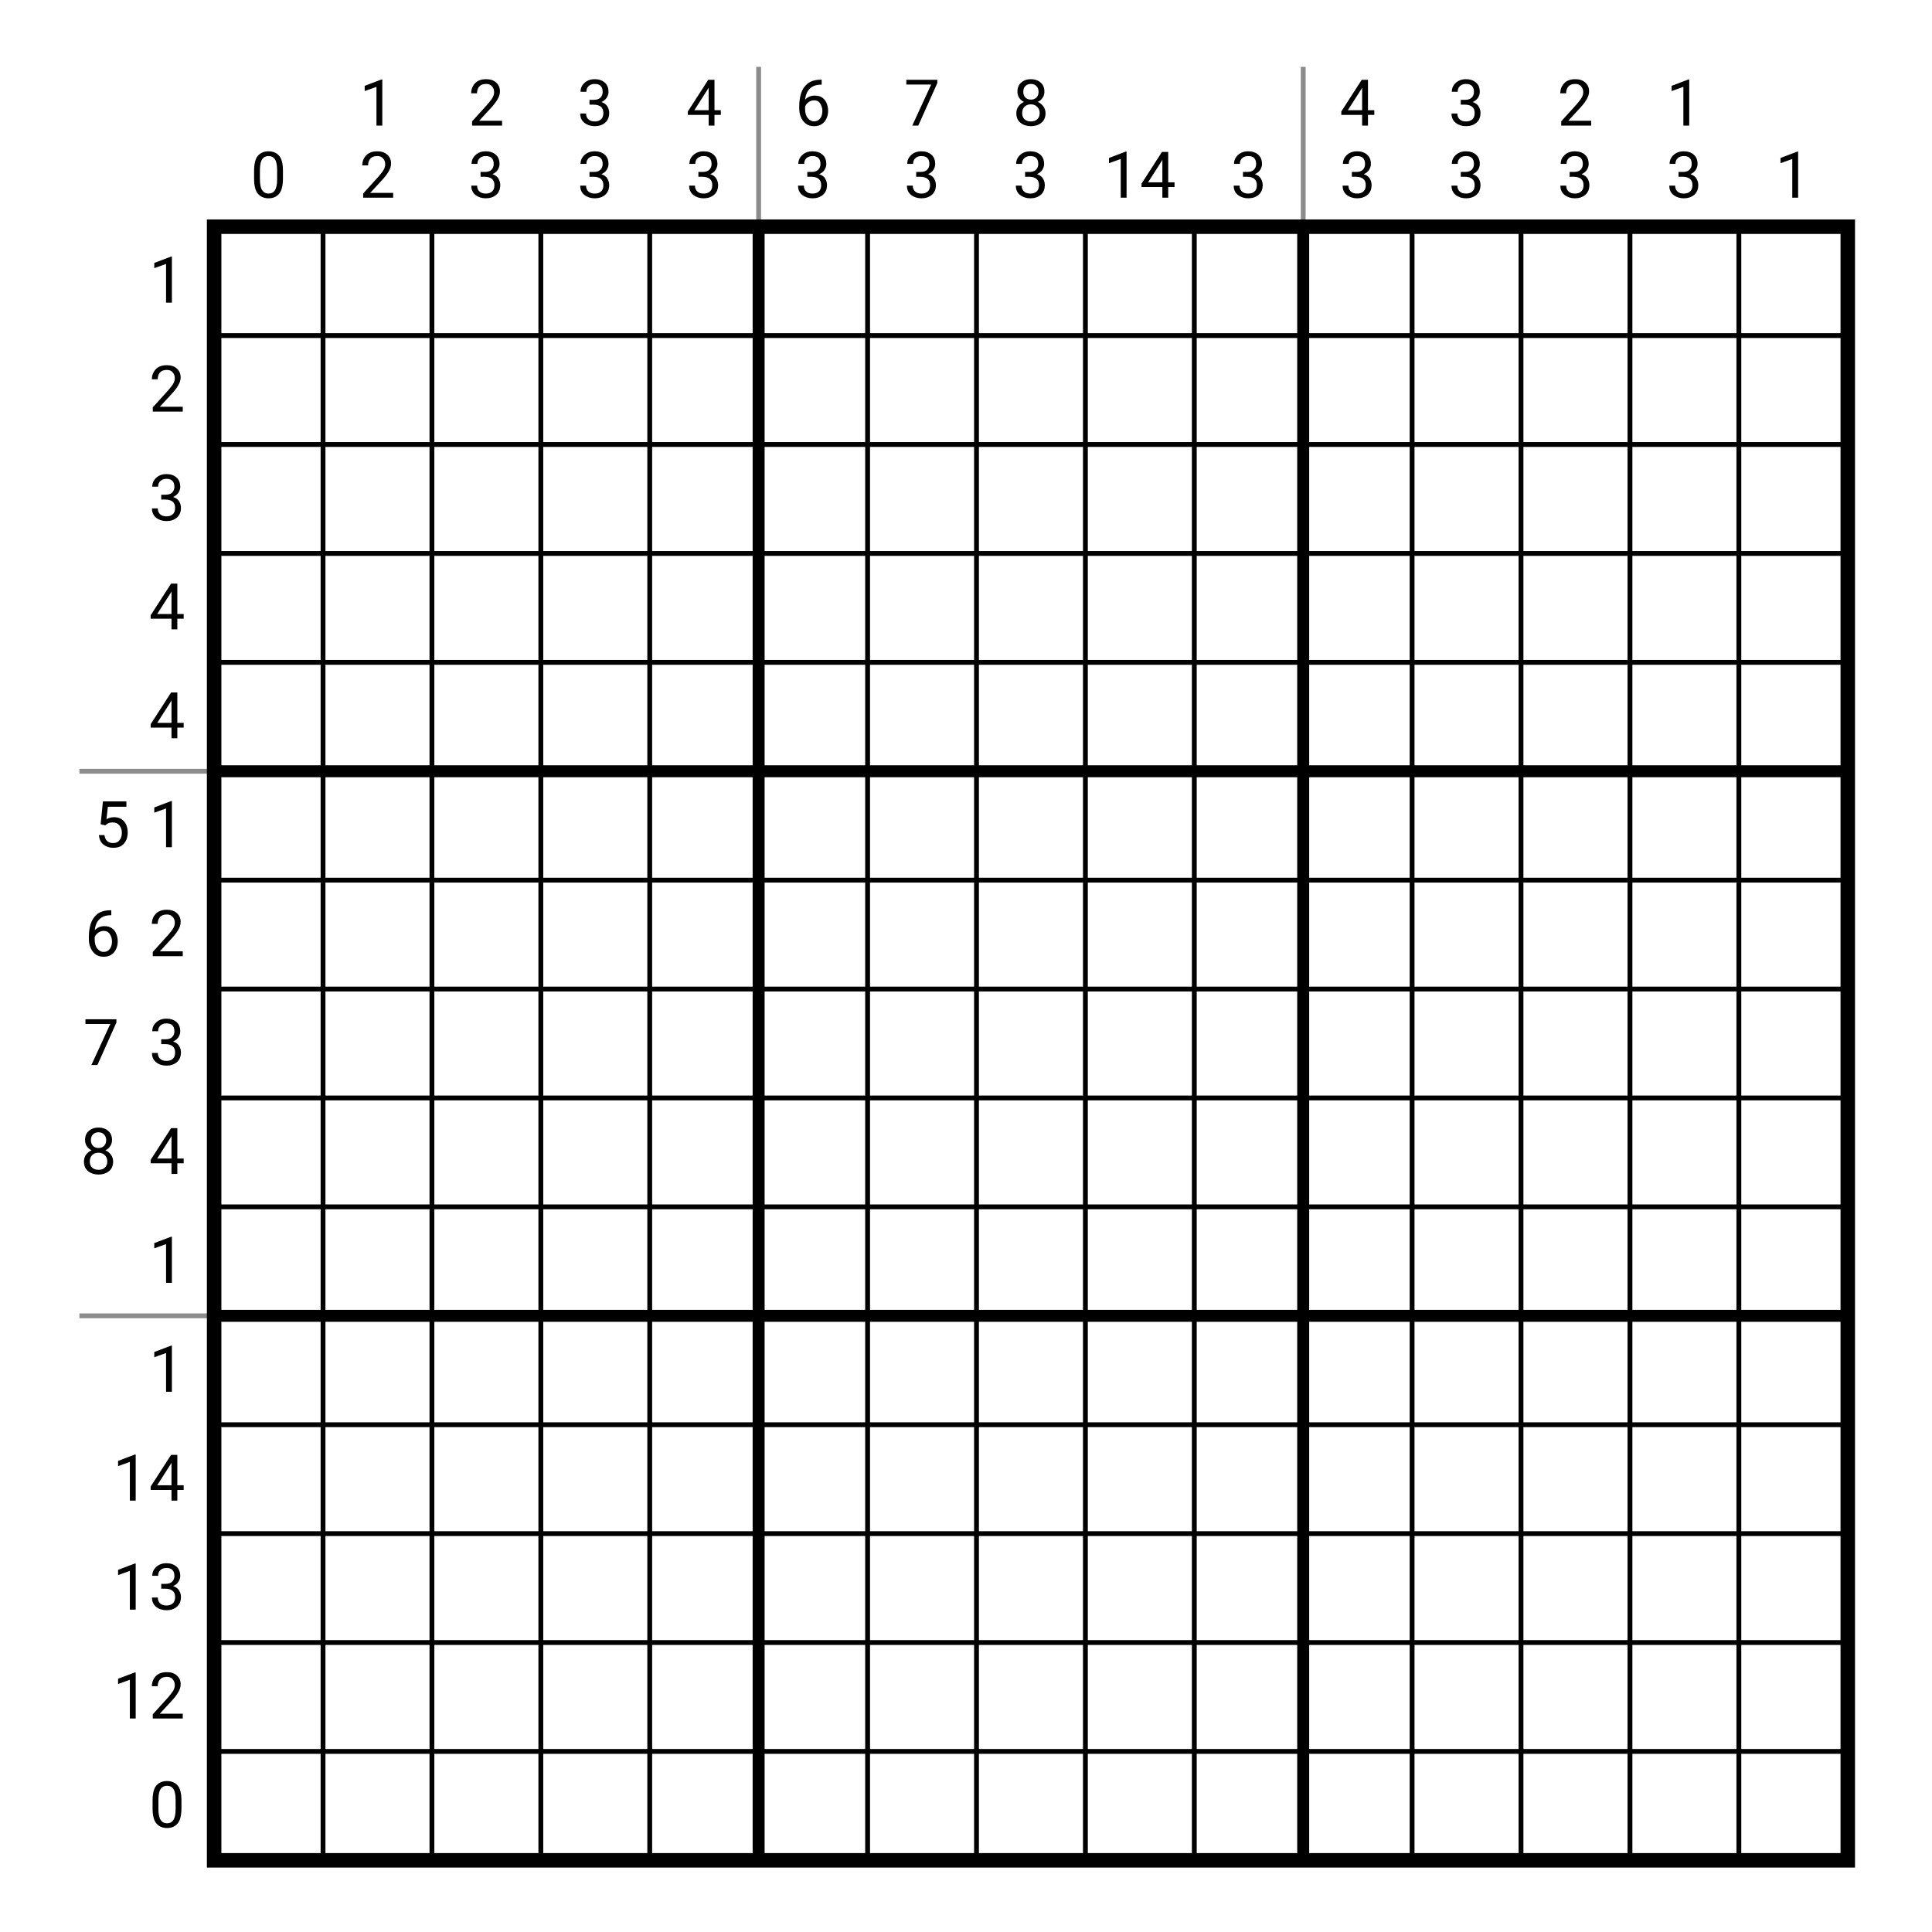
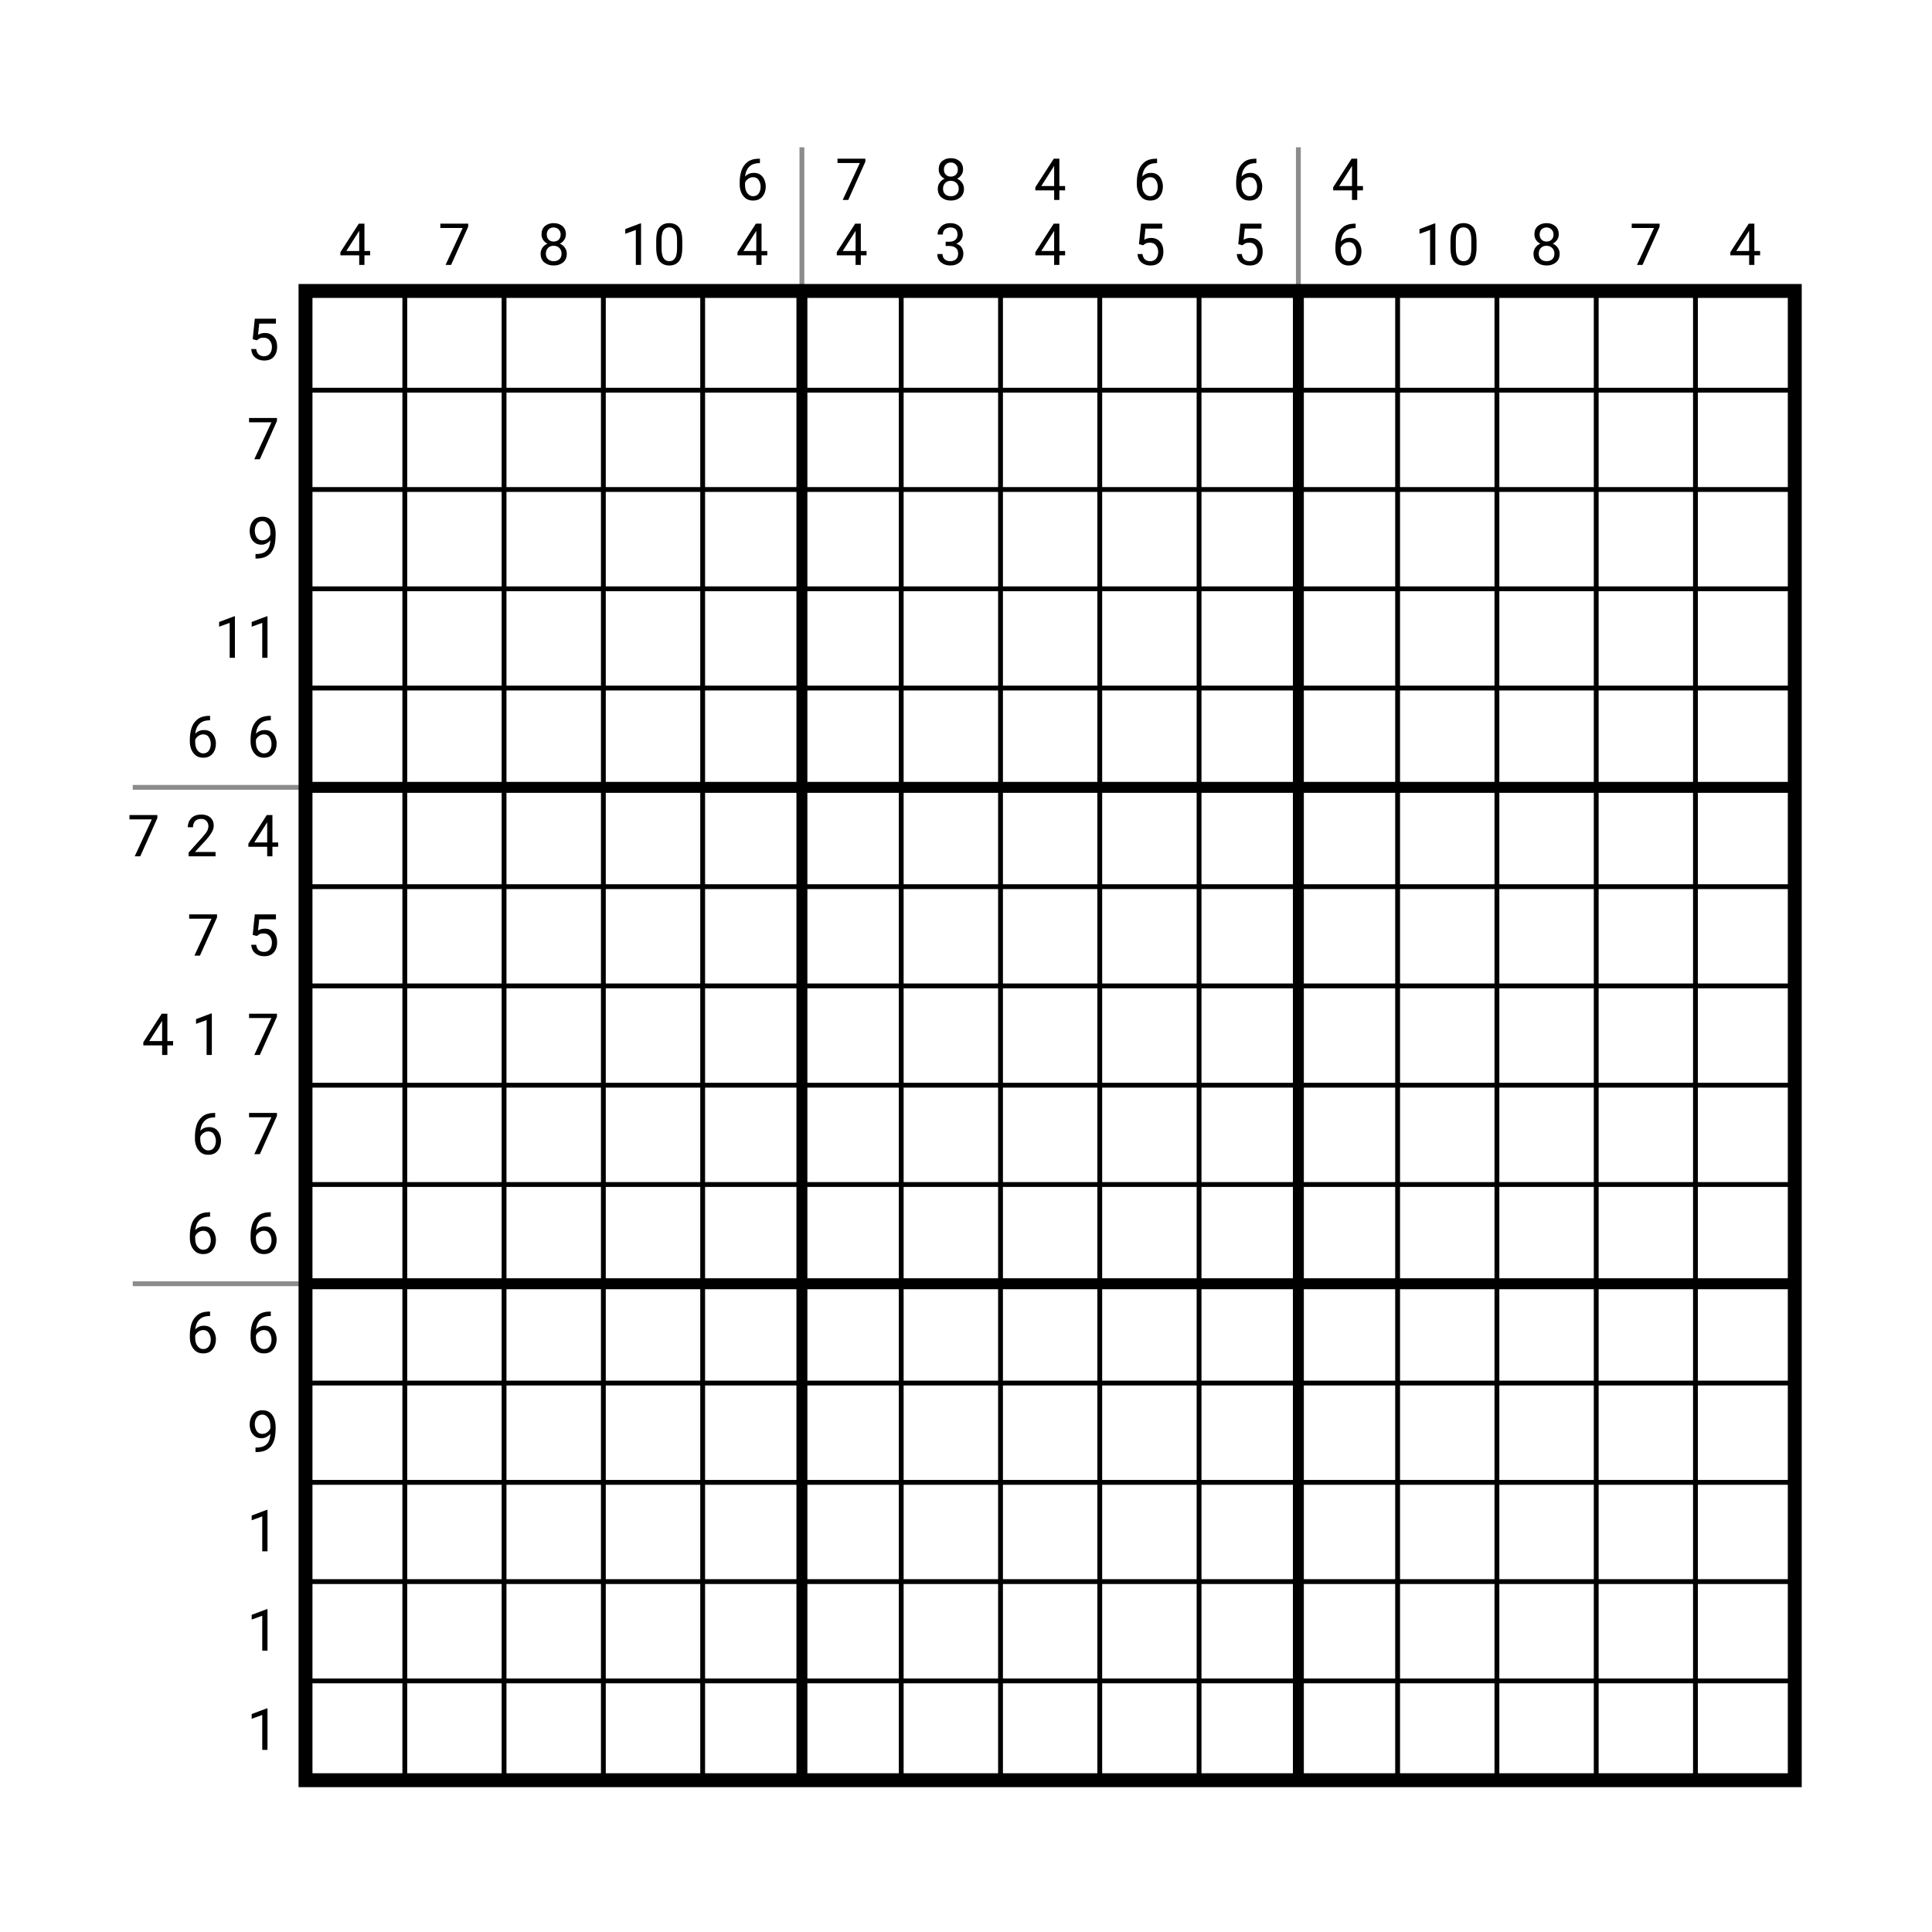
<svg xmlns="http://www.w3.org/2000/svg" viewBox="0 0 300 300" width="300" height="300" role="img">
  <style>@font-face{font-family:"Atkinson Hyperlegible";src:local("Atkinson Hyperlegible"),local("AtkinsonHyperlegible-Regular"),url("../../fonts/AtkinsonHyperlegible-Regular.ttf") format("truetype");font-weight:400;font-style:normal}@font-face{font-family:"Atkinson Hyperlegible";src:local("Atkinson Hyperlegible"),local("AtkinsonHyperlegible-Bold"),url("../../fonts/AtkinsonHyperlegible-Bold.ttf") format("truetype");font-weight:700;font-style:normal}text{font-family:"Atkinson Hyperlegible",system-ui,-apple-system,"Segoe UI",Roboto,Helvetica,Arial,sans-serif;font-kerning:none;font-variant-ligatures:none;white-space:pre}</style>
  <rect width="300" height="300" fill="#ffffff" />
  <g stroke-miterlimit="10">
-     <line x1="117.8" y1="10.38" x2="117.8" y2="35.2" stroke="#8c8c8c" stroke-width="0.75" />
-     <line x1="202.36" y1="10.38" x2="202.36" y2="35.2" stroke="#8c8c8c" stroke-width="0.75" />
-     <line x1="12.33" y1="119.76" x2="33.25" y2="119.76" stroke="#8c8c8c" stroke-width="0.75" />
-     <line x1="12.33" y1="204.32" x2="33.25" y2="204.32" stroke="#8c8c8c" stroke-width="0.75" />
-     <line x1="50.16" y1="35.2" x2="50.16" y2="288.87" stroke="#000000" stroke-width="0.75" />
-     <line x1="67.07" y1="35.2" x2="67.07" y2="288.87" stroke="#000000" stroke-width="0.75" />
-     <line x1="83.98" y1="35.2" x2="83.98" y2="288.87" stroke="#000000" stroke-width="0.75" />
-     <line x1="100.89" y1="35.2" x2="100.89" y2="288.87" stroke="#000000" stroke-width="0.75" />
-     <line x1="134.72" y1="35.2" x2="134.72" y2="288.87" stroke="#000000" stroke-width="0.75" />
-     <line x1="151.63" y1="35.2" x2="151.63" y2="288.87" stroke="#000000" stroke-width="0.75" />
-     <line x1="168.54" y1="35.2" x2="168.54" y2="288.87" stroke="#000000" stroke-width="0.75" />
-     <line x1="185.45" y1="35.2" x2="185.45" y2="288.87" stroke="#000000" stroke-width="0.75" />
-     <line x1="219.27" y1="35.2" x2="219.27" y2="288.87" stroke="#000000" stroke-width="0.75" />
-     <line x1="236.18" y1="35.2" x2="236.18" y2="288.87" stroke="#000000" stroke-width="0.75" />
-     <line x1="253.1" y1="35.2" x2="253.1" y2="288.87" stroke="#000000" stroke-width="0.75" />
-     <line x1="270.01" y1="35.2" x2="270.01" y2="288.87" stroke="#000000" stroke-width="0.75" />
-     <line x1="33.25" y1="52.11" x2="286.92" y2="52.11" stroke="#000000" stroke-width="0.75" />
-     <line x1="33.25" y1="69.02" x2="286.92" y2="69.02" stroke="#000000" stroke-width="0.75" />
-     <line x1="33.25" y1="85.94" x2="286.92" y2="85.94" stroke="#000000" stroke-width="0.75" />
-     <line x1="33.25" y1="102.85" x2="286.92" y2="102.85" stroke="#000000" stroke-width="0.75" />
-     <line x1="33.25" y1="136.67" x2="286.92" y2="136.67" stroke="#000000" stroke-width="0.75" />
-     <line x1="33.25" y1="153.58" x2="286.92" y2="153.58" stroke="#000000" stroke-width="0.75" />
-     <line x1="33.25" y1="170.49" x2="286.92" y2="170.49" stroke="#000000" stroke-width="0.75" />
-     <line x1="33.25" y1="187.4" x2="286.92" y2="187.4" stroke="#000000" stroke-width="0.75" />
-     <line x1="33.25" y1="221.23" x2="286.92" y2="221.23" stroke="#000000" stroke-width="0.75" />
-     <line x1="33.25" y1="238.14" x2="286.92" y2="238.14" stroke="#000000" stroke-width="0.75" />
-     <line x1="33.25" y1="255.05" x2="286.92" y2="255.05" stroke="#000000" stroke-width="0.75" />
-     <line x1="33.25" y1="271.96" x2="286.92" y2="271.96" stroke="#000000" stroke-width="0.75" />
-     <line x1="117.8" y1="35.2" x2="117.8" y2="288.87" stroke="#000000" stroke-width="1.86" />
-     <line x1="202.36" y1="35.2" x2="202.36" y2="288.87" stroke="#000000" stroke-width="1.86" />
-     <line x1="33.25" y1="119.76" x2="286.92" y2="119.76" stroke="#000000" stroke-width="1.86" />
-     <line x1="33.25" y1="204.32" x2="286.92" y2="204.32" stroke="#000000" stroke-width="1.86" />
-     <rect x="33.25" y="35.2" width="253.67" height="253.67" fill="none" stroke="#000000" stroke-width="2.25" />
-     <text x="28.75" y="47" font-size="10" text-anchor="end">1</text>
-     <text x="28.75" y="63.91" font-size="10" text-anchor="end">2</text>
-     <text x="28.75" y="80.82" font-size="10" text-anchor="end">3</text>
-     <text x="28.75" y="97.73" font-size="10" text-anchor="end">4</text>
-     <text x="28.75" y="114.64" font-size="10" text-anchor="end">4</text>
-     <text x="28.75" y="131.55" font-size="10" text-anchor="end">1</text>
-     <text x="20.23" y="131.55" font-size="10" text-anchor="end">5</text>
-     <text x="28.75" y="148.47" font-size="10" text-anchor="end">2</text>
-     <text x="18.76" y="148.47" font-size="10" text-anchor="end">6</text>
-     <text x="28.75" y="165.38" font-size="10" text-anchor="end">3</text>
-     <text x="18.51" y="165.38" font-size="10" text-anchor="end">7</text>
-     <text x="28.75" y="182.29" font-size="10" text-anchor="end">4</text>
-     <text x="18.11" y="182.29" font-size="10" text-anchor="end">8</text>
-     <text x="28.75" y="199.2" font-size="10" text-anchor="end">1</text>
-     <text x="28.75" y="216.11" font-size="10" text-anchor="end">1</text>
-     <text x="28.75" y="233.02" font-size="10" text-anchor="end">14</text>
-     <text x="28.75" y="249.94" font-size="10" text-anchor="end">13</text>
-     <text x="28.75" y="266.85" font-size="10" text-anchor="end">12</text>
-     <text x="28.75" y="283.76" font-size="10" text-anchor="end">0</text>
-     <text x="41.7" y="30.7" font-size="10" text-anchor="middle">0</text>
-     <text x="58.61" y="30.7" font-size="10" text-anchor="middle">2</text>
-     <text x="58.61" y="19.5" font-size="10" text-anchor="middle">1</text>
-     <text x="75.52" y="30.7" font-size="10" text-anchor="middle">3</text>
-     <text x="75.52" y="19.5" font-size="10" text-anchor="middle">2</text>
-     <text x="92.44" y="30.7" font-size="10" text-anchor="middle">3</text>
-     <text x="92.44" y="19.5" font-size="10" text-anchor="middle">3</text>
-     <text x="109.35" y="30.7" font-size="10" text-anchor="middle">3</text>
-     <text x="109.35" y="19.5" font-size="10" text-anchor="middle">4</text>
-     <text x="126.26" y="30.7" font-size="10" text-anchor="middle">3</text>
-     <text x="126.26" y="19.5" font-size="10" text-anchor="middle">6</text>
-     <text x="143.17" y="30.7" font-size="10" text-anchor="middle">3</text>
-     <text x="143.17" y="19.5" font-size="10" text-anchor="middle">7</text>
-     <text x="160.08" y="30.7" font-size="10" text-anchor="middle">3</text>
-     <text x="160.08" y="19.5" font-size="10" text-anchor="middle">8</text>
-     <text x="176.99" y="30.7" font-size="10" text-anchor="middle">14</text>
-     <text x="193.91" y="30.7" font-size="10" text-anchor="middle">3</text>
-     <text x="210.82" y="30.7" font-size="10" text-anchor="middle">3</text>
-     <text x="210.82" y="19.5" font-size="10" text-anchor="middle">4</text>
-     <text x="227.73" y="30.7" font-size="10" text-anchor="middle">3</text>
-     <text x="227.73" y="19.5" font-size="10" text-anchor="middle">3</text>
-     <text x="244.64" y="30.7" font-size="10" text-anchor="middle">3</text>
-     <text x="244.64" y="19.5" font-size="10" text-anchor="middle">2</text>
-     <text x="261.55" y="30.7" font-size="10" text-anchor="middle">3</text>
-     <text x="261.55" y="19.5" font-size="10" text-anchor="middle">1</text>
-     <text x="278.46" y="30.7" font-size="10" text-anchor="middle">1</text>
+     <line x1="124.52" y1="22.87" x2="124.52" y2="45.18" stroke="#8c8c8c" stroke-width="0.75" />
+     <line x1="201.61" y1="22.87" x2="201.61" y2="45.18" stroke="#8c8c8c" stroke-width="0.75" />
+     <line x1="20.61" y1="122.26" x2="47.44" y2="122.26" stroke="#8c8c8c" stroke-width="0.75" />
+     <line x1="20.61" y1="199.34" x2="47.44" y2="199.34" stroke="#8c8c8c" stroke-width="0.75" />
+     <line x1="62.86" y1="45.18" x2="62.86" y2="276.43" stroke="#000000" stroke-width="0.75" />
+     <line x1="78.27" y1="45.18" x2="78.27" y2="276.43" stroke="#000000" stroke-width="0.75" />
+     <line x1="93.69" y1="45.18" x2="93.69" y2="276.43" stroke="#000000" stroke-width="0.75" />
+     <line x1="109.11" y1="45.18" x2="109.11" y2="276.43" stroke="#000000" stroke-width="0.75" />
+     <line x1="139.94" y1="45.18" x2="139.94" y2="276.43" stroke="#000000" stroke-width="0.75" />
+     <line x1="155.36" y1="45.18" x2="155.36" y2="276.43" stroke="#000000" stroke-width="0.75" />
+     <line x1="170.77" y1="45.18" x2="170.77" y2="276.43" stroke="#000000" stroke-width="0.75" />
+     <line x1="186.19" y1="45.18" x2="186.19" y2="276.43" stroke="#000000" stroke-width="0.75" />
+     <line x1="217.02" y1="45.18" x2="217.02" y2="276.43" stroke="#000000" stroke-width="0.75" />
+     <line x1="232.44" y1="45.18" x2="232.44" y2="276.43" stroke="#000000" stroke-width="0.75" />
+     <line x1="247.86" y1="45.18" x2="247.86" y2="276.43" stroke="#000000" stroke-width="0.75" />
+     <line x1="263.27" y1="45.18" x2="263.27" y2="276.43" stroke="#000000" stroke-width="0.75" />
+     <line x1="47.44" y1="60.59" x2="278.69" y2="60.59" stroke="#000000" stroke-width="0.75" />
+     <line x1="47.44" y1="76.01" x2="278.69" y2="76.01" stroke="#000000" stroke-width="0.75" />
+     <line x1="47.44" y1="91.43" x2="278.69" y2="91.43" stroke="#000000" stroke-width="0.75" />
+     <line x1="47.44" y1="106.84" x2="278.69" y2="106.84" stroke="#000000" stroke-width="0.75" />
+     <line x1="47.44" y1="137.68" x2="278.69" y2="137.68" stroke="#000000" stroke-width="0.75" />
+     <line x1="47.44" y1="153.09" x2="278.69" y2="153.09" stroke="#000000" stroke-width="0.75" />
+     <line x1="47.44" y1="168.51" x2="278.69" y2="168.51" stroke="#000000" stroke-width="0.75" />
+     <line x1="47.44" y1="183.93" x2="278.69" y2="183.93" stroke="#000000" stroke-width="0.75" />
+     <line x1="47.44" y1="214.76" x2="278.69" y2="214.76" stroke="#000000" stroke-width="0.75" />
+     <line x1="47.44" y1="230.18" x2="278.69" y2="230.18" stroke="#000000" stroke-width="0.75" />
+     <line x1="47.44" y1="245.59" x2="278.69" y2="245.59" stroke="#000000" stroke-width="0.75" />
+     <line x1="47.44" y1="261.01" x2="278.69" y2="261.01" stroke="#000000" stroke-width="0.75" />
+     <line x1="124.52" y1="45.18" x2="124.52" y2="276.43" stroke="#000000" stroke-width="1.7" />
+     <line x1="201.61" y1="45.18" x2="201.61" y2="276.43" stroke="#000000" stroke-width="1.7" />
+     <line x1="47.44" y1="122.26" x2="278.69" y2="122.26" stroke="#000000" stroke-width="1.7" />
+     <line x1="47.44" y1="199.34" x2="278.69" y2="199.34" stroke="#000000" stroke-width="1.7" />
+     <rect x="47.44" y="45.18" width="231.25" height="231.25" fill="none" stroke="#000000" stroke-width="2.16" />
+     <text x="43.39" y="55.89" font-size="9" text-anchor="end">5</text>
+     <text x="43.39" y="71.31" font-size="9" text-anchor="end">7</text>
+     <text x="43.39" y="86.72" font-size="9" text-anchor="end">9</text>
+     <text x="43.39" y="102.14" font-size="9" text-anchor="end">11</text>
+     <text x="43.39" y="117.56" font-size="9" text-anchor="end">6</text>
+     <text x="33.96" y="117.56" font-size="9" text-anchor="end">6</text>
+     <text x="43.39" y="132.97" font-size="9" text-anchor="end">4</text>
+     <text x="33.81" y="132.97" font-size="9" text-anchor="end">2</text>
+     <text x="24.82" y="132.97" font-size="9" text-anchor="end">7</text>
+     <text x="43.39" y="148.39" font-size="9" text-anchor="end">5</text>
+     <text x="34.09" y="148.39" font-size="9" text-anchor="end">7</text>
+     <text x="43.39" y="163.81" font-size="9" text-anchor="end">7</text>
+     <text x="34.75" y="163.81" font-size="9" text-anchor="end">1</text>
+     <text x="27.08" y="163.81" font-size="9" text-anchor="end">4</text>
+     <text x="43.39" y="179.22" font-size="9" text-anchor="end">7</text>
+     <text x="34.75" y="179.22" font-size="9" text-anchor="end">6</text>
+     <text x="43.39" y="194.64" font-size="9" text-anchor="end">6</text>
+     <text x="33.96" y="194.64" font-size="9" text-anchor="end">6</text>
+     <text x="43.39" y="210.06" font-size="9" text-anchor="end">6</text>
+     <text x="33.96" y="210.06" font-size="9" text-anchor="end">6</text>
+     <text x="43.39" y="225.47" font-size="9" text-anchor="end">9</text>
+     <text x="43.39" y="240.89" font-size="9" text-anchor="end">1</text>
+     <text x="43.39" y="256.31" font-size="9" text-anchor="end">1</text>
+     <text x="43.39" y="271.72" font-size="9" text-anchor="end">1</text>
+     <text x="55.15" y="41.13" font-size="9" text-anchor="middle">4</text>
+     <text x="70.56" y="41.13" font-size="9" text-anchor="middle">7</text>
+     <text x="85.98" y="41.13" font-size="9" text-anchor="middle">8</text>
+     <text x="101.4" y="41.13" font-size="9" text-anchor="middle">10</text>
+     <text x="116.81" y="41.13" font-size="9" text-anchor="middle">4</text>
+     <text x="116.81" y="31.05" font-size="9" text-anchor="middle">6</text>
+     <text x="132.23" y="41.13" font-size="9" text-anchor="middle">4</text>
+     <text x="132.23" y="31.05" font-size="9" text-anchor="middle">7</text>
+     <text x="147.65" y="41.13" font-size="9" text-anchor="middle">3</text>
+     <text x="147.65" y="31.05" font-size="9" text-anchor="middle">8</text>
+     <text x="163.06" y="41.13" font-size="9" text-anchor="middle">4</text>
+     <text x="163.06" y="31.05" font-size="9" text-anchor="middle">4</text>
+     <text x="178.48" y="41.13" font-size="9" text-anchor="middle">5</text>
+     <text x="178.48" y="31.05" font-size="9" text-anchor="middle">6</text>
+     <text x="193.9" y="41.13" font-size="9" text-anchor="middle">5</text>
+     <text x="193.9" y="31.05" font-size="9" text-anchor="middle">6</text>
+     <text x="209.31" y="41.13" font-size="9" text-anchor="middle">6</text>
+     <text x="209.31" y="31.05" font-size="9" text-anchor="middle">4</text>
+     <text x="224.73" y="41.13" font-size="9" text-anchor="middle">10</text>
+     <text x="240.15" y="41.13" font-size="9" text-anchor="middle">8</text>
+     <text x="255.56" y="41.13" font-size="9" text-anchor="middle">7</text>
+     <text x="270.98" y="41.13" font-size="9" text-anchor="middle">4</text>
  </g>
</svg>
